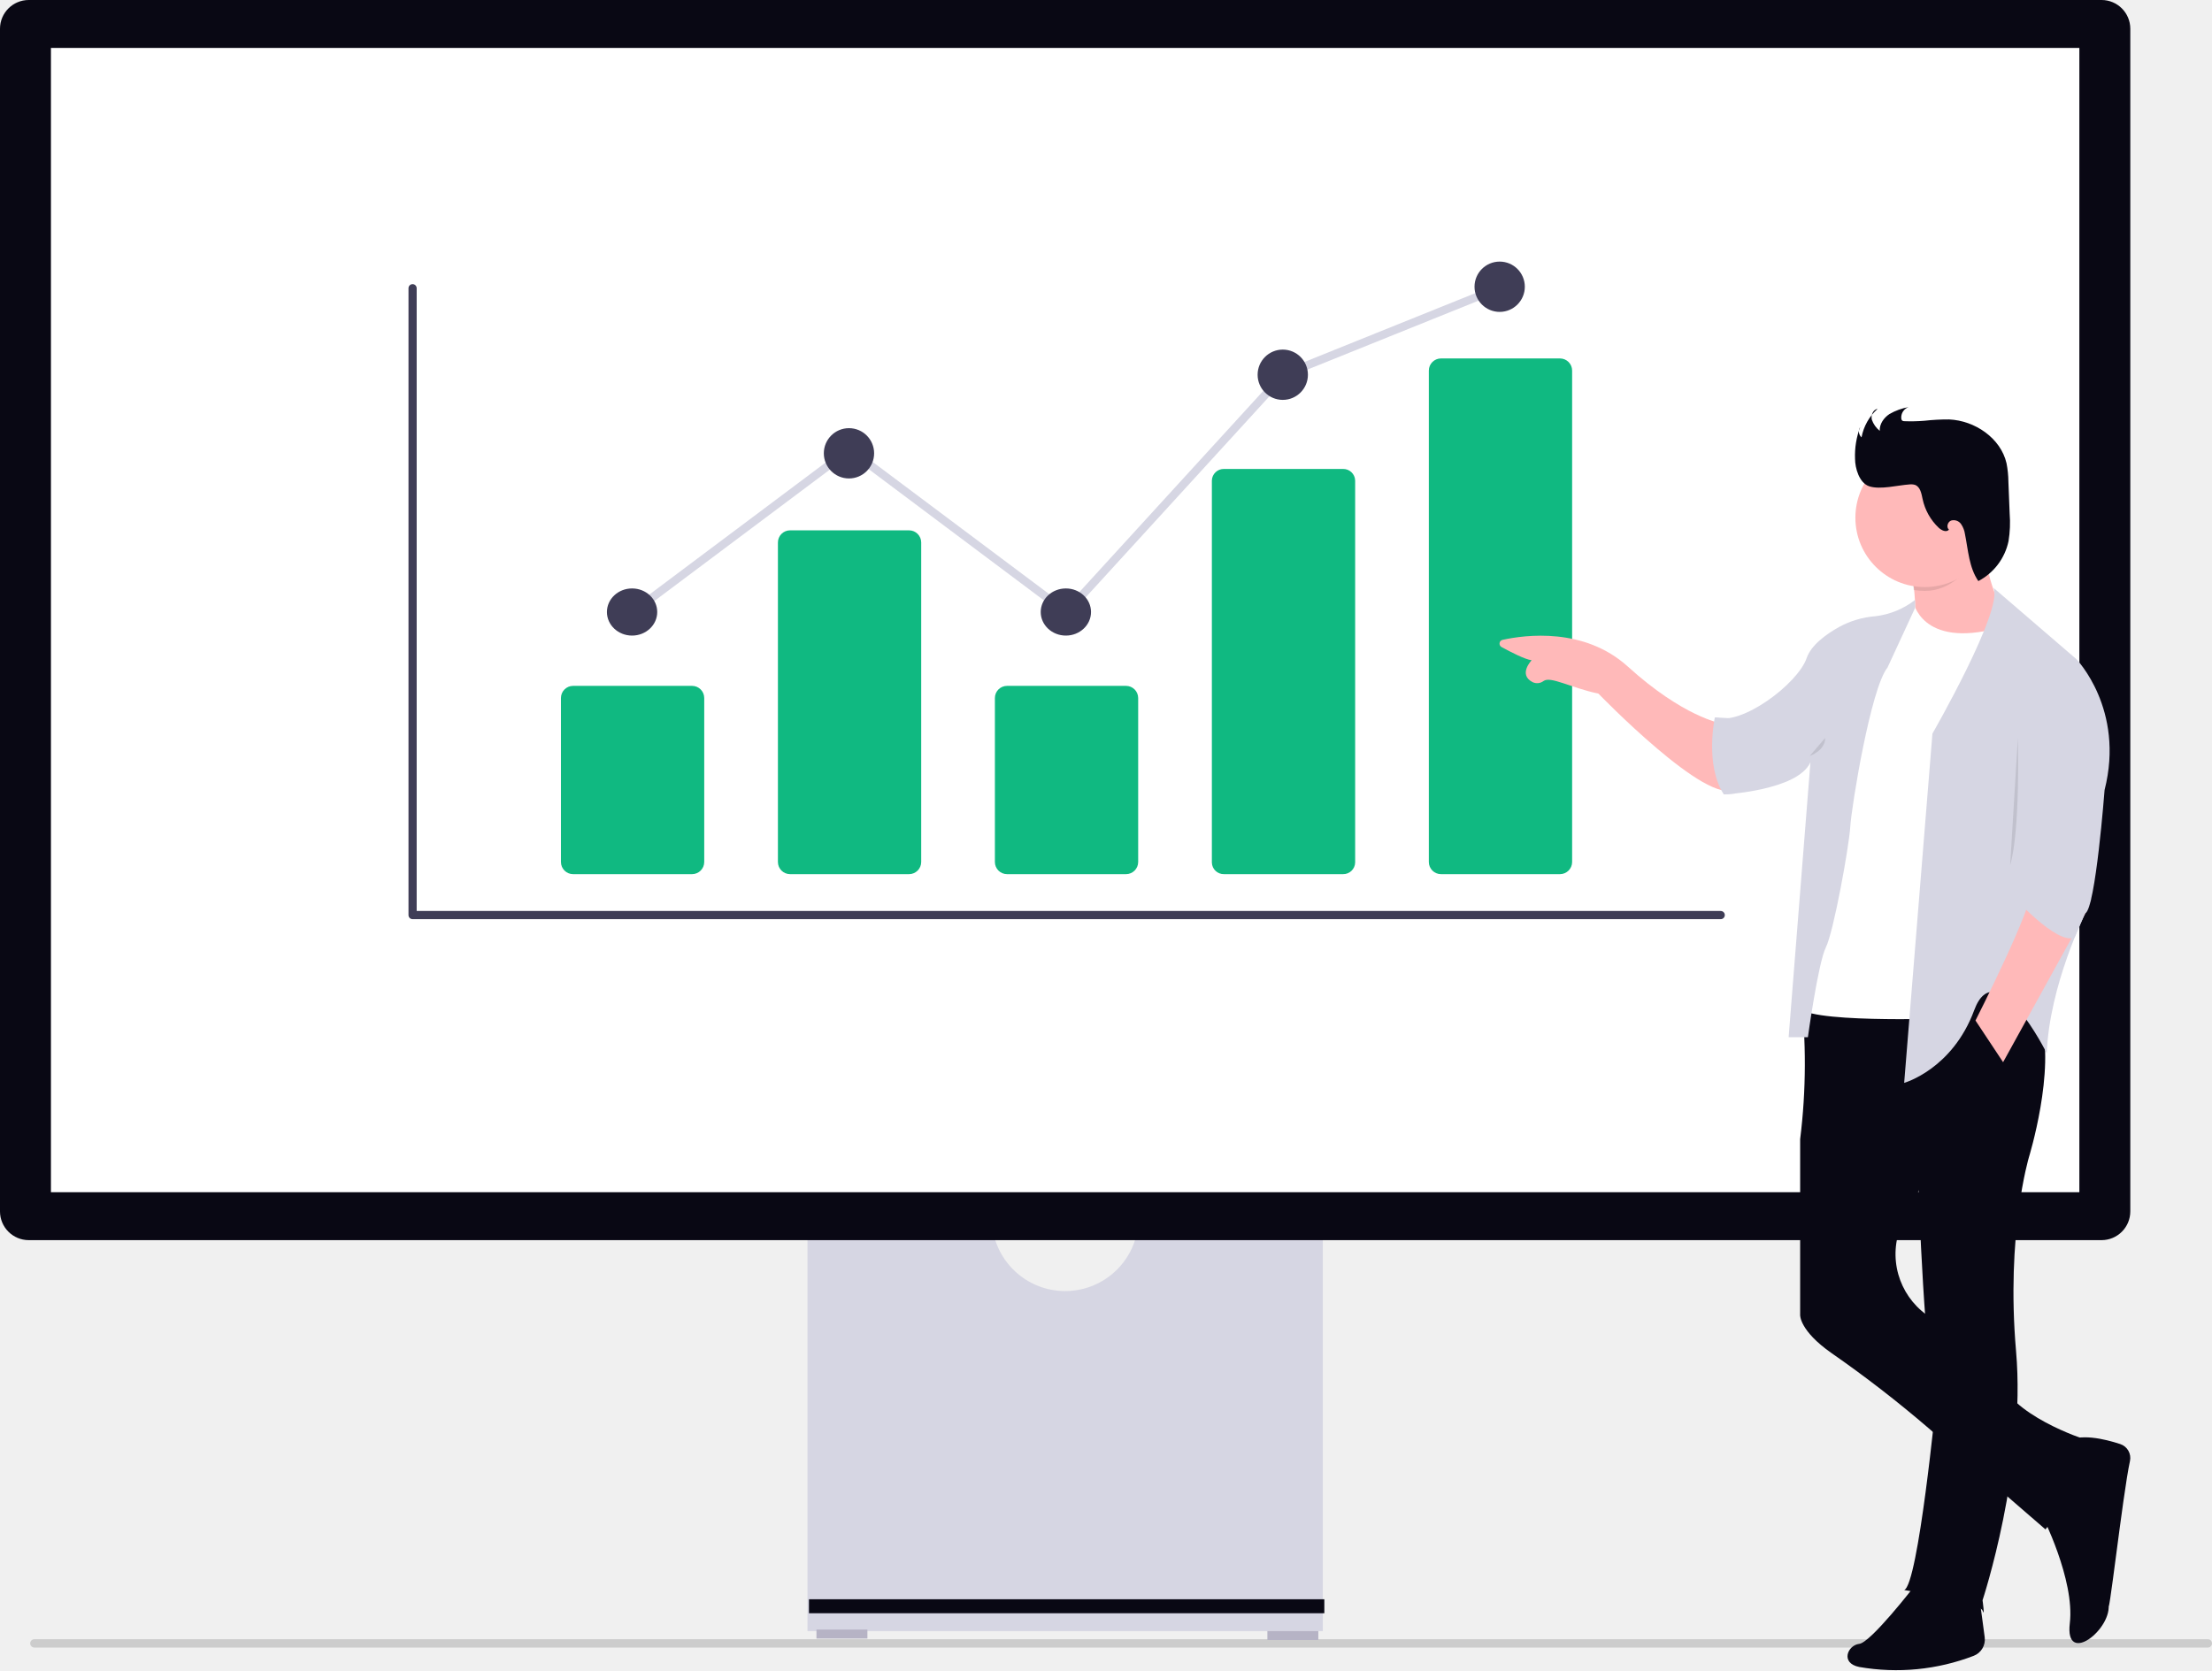
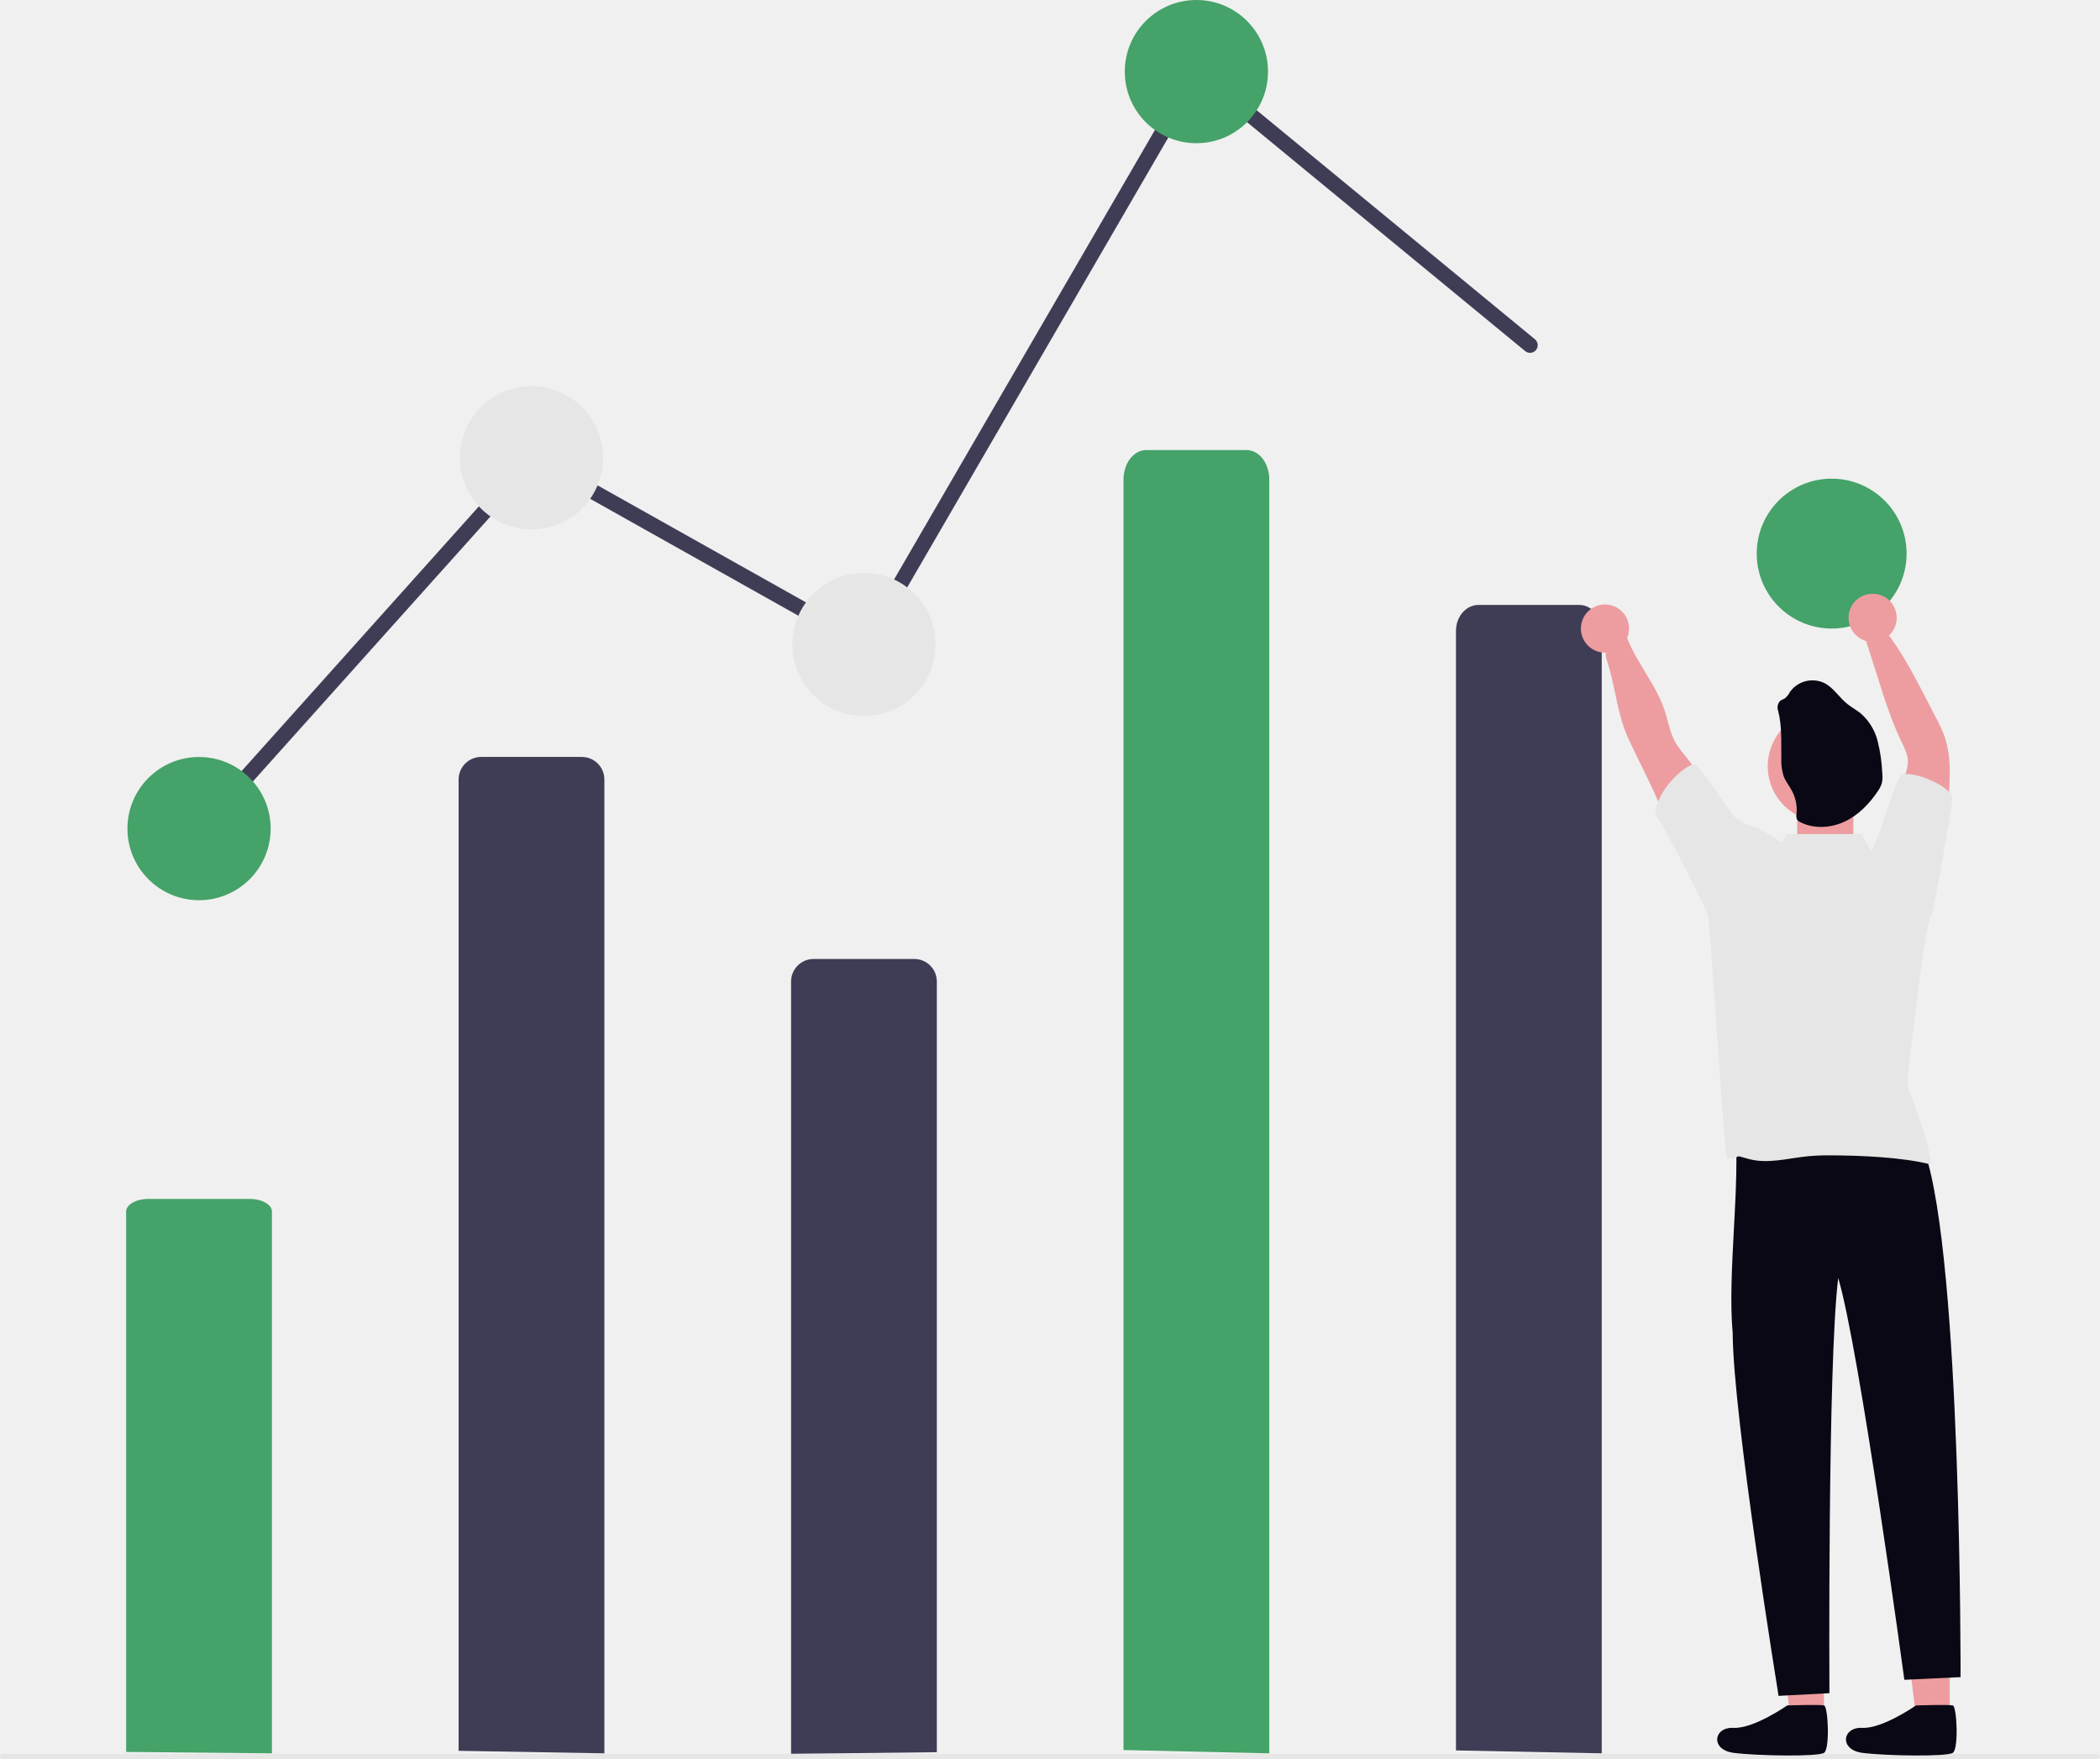
- <svg xmlns="http://www.w3.org/2000/svg" width="880.182" height="664.736" viewBox="0 0 880.182 664.736" role="img" artist="Katerina Limpitsouni" source="https://undraw.co/">
-   <g id="Group_103" data-name="Group 103" transform="translate(-551 -324.713)">
-     <path id="Path_782-389" data-name="Path 782" d="M15.18,488.859a1.7,1.7,0,0,0,1.734,1.669H881.621a1.67,1.67,0,1,0,0-3.337H16.914A1.7,1.7,0,0,0,15.18,488.859Z" transform="translate(547.826 489.929)" fill="#ccc" />
-     <path id="Path_783-390" data-name="Path 783" d="M360.492,370.945a29.205,29.205,0,0,1-57.628,0H229.146V530.7H434.209V370.945H360.492Z" transform="translate(643.158 443.177)" fill="#d6d6e3" />
-     <rect id="Rectangle_253" data-name="Rectangle 253" width="20.268" height="3.577" transform="translate(875.882 973.285)" fill="#b6b3c5" />
-     <rect id="Rectangle_254" data-name="Rectangle 254" width="20.268" height="3.577" transform="translate(1055.311 973.88)" fill="#b6b3c5" />
-     <rect id="Rectangle_255" data-name="Rectangle 255" width="205.064" height="5.561" transform="translate(872.902 961.224)" fill="#090814" />
-     <path id="Path_784-391" data-name="Path 784" d="M836.241,515.493H11.432A11.445,11.445,0,0,1,0,504.061V33.344A11.445,11.445,0,0,1,11.432,21.911H836.241a11.445,11.445,0,0,1,11.432,11.432V504.061a11.446,11.446,0,0,1-11.432,11.432Z" transform="translate(551 302.802)" fill="#090814" />
-     <rect id="Rectangle_256" data-name="Rectangle 256" width="807.138" height="455.431" transform="translate(571.266 343.789)" fill="#fff" />
-     <g id="Group_101" data-name="Group 101" transform="translate(713.544 428.829)">
-       <path id="Path_1631-392" data-name="Path 1631" d="M329.256,249.686l-86.542-64.821L157.355,248.8l-1.955-2.606,87.314-65.4,86.131,64.513,85.589-93.664.344-.14,86.337-34.785,1.218,3.022L416.34,154.387Z" transform="translate(-67.207 -107.955)" fill="#d6d6e3" />
-       <path id="Path_1625-393" data-name="Path 1625" d="M841.882,590.59H321.361a1.629,1.629,0,0,1-1.629-1.629V339.476a1.629,1.629,0,0,1,3.258,0V587.332H841.882a1.629,1.629,0,1,1,0,3.258Z" transform="translate(-319.732 -328.874)" fill="#3f3d56" />
-       <path id="Path_1626-394" data-name="Path 1626" d="M409.151,510.934H361.807a4.841,4.841,0,0,1-4.836-4.835V440.835A4.841,4.841,0,0,1,361.807,436h47.343a4.841,4.841,0,0,1,4.836,4.835V506.1A4.841,4.841,0,0,1,409.151,510.934Z" transform="translate(-296.308 -267.137)" fill="#10b981" />
-       <path id="Path_1627-395" data-name="Path 1627" d="M462.151,534.835H414.807A4.841,4.841,0,0,1,409.971,530V402.835A4.841,4.841,0,0,1,414.807,398h47.343a4.841,4.841,0,0,1,4.836,4.835V530a4.841,4.841,0,0,1-4.836,4.835Z" transform="translate(-262.971 -291.039)" fill="#10b981" />
-       <path id="Path_1628-396" data-name="Path 1628" d="M515.151,510.934H467.807a4.841,4.841,0,0,1-4.836-4.835V440.835A4.841,4.841,0,0,1,467.807,436h47.343a4.841,4.841,0,0,1,4.836,4.835V506.1A4.841,4.841,0,0,1,515.151,510.934Z" transform="translate(-229.635 -267.137)" fill="#10b981" />
-       <path id="Path_1629-397" data-name="Path 1629" d="M568.151,544.271H520.807a4.735,4.735,0,0,1-4.836-4.616V387.617A4.735,4.735,0,0,1,520.807,383h47.343a4.735,4.735,0,0,1,4.836,4.616V539.654A4.735,4.735,0,0,1,568.151,544.271Z" transform="translate(-196.299 -300.474)" fill="#10b981" />
-       <path id="Path_1630-398" data-name="Path 1630" d="M621.151,561.253H573.807a4.841,4.841,0,0,1-4.836-4.835V360.835A4.841,4.841,0,0,1,573.807,356h47.343a4.841,4.841,0,0,1,4.836,4.835V556.418a4.841,4.841,0,0,1-4.836,4.835Z" transform="translate(-162.962 -317.456)" fill="#10b981" />
-       <ellipse id="Ellipse_336" data-name="Ellipse 336" cx="10.007" cy="9.381" rx="10.007" ry="9.381" transform="translate(78.959 130.086)" fill="#3f3d56" />
-       <circle id="Ellipse_337" data-name="Ellipse 337" cx="10.007" cy="10.007" r="10.007" transform="translate(165.266 66.294)" fill="#3f3d56" />
-       <ellipse id="Ellipse_338" data-name="Ellipse 338" cx="10.007" cy="9.381" rx="10.007" ry="9.381" transform="translate(251.573 130.086)" fill="#3f3d56" />
-       <circle id="Ellipse_339" data-name="Ellipse 339" cx="10.007" cy="10.007" r="10.007" transform="translate(337.88 35.023)" fill="#3f3d56" />
-       <ellipse id="Ellipse_340" data-name="Ellipse 340" cx="10.007" cy="10.009" rx="10.007" ry="10.009" transform="translate(424.187 0)" fill="#3f3d56" />
-     </g>
-     <g id="Group_102" data-name="Group 102" transform="translate(1147.675 486.741)">
-       <path id="Path_1647-399" data-name="Path 1647" d="M852.789,302.971s-14.822-2.556-36.8-22.489c-17.389-15.766-40.844-12.666-49.888-10.678a1.544,1.544,0,0,0-.411,2.867c3.655,2,9.322,4.922,11.978,5.255,0,0-5.478,5.667.344,8.7a4.189,4.189,0,0,0,4.378-.422c2.8-2.044,10.578,2.6,21.855,5.011,0,0,43.955,45.488,54.177,37.777Z" transform="translate(-764.883 -177.174)" fill="#ffb9b9" />
-       <path id="Path_1648-400" data-name="Path 1648" d="M912.11,246.027s4.089,17.377,0,29.644l18.4,2.555,16.355-8.178V259.316s-7.667-16.355-5.622-35.266Z" transform="translate(-748.527 -182.073)" fill="#ffb9b9" />
-       <path id="Path_1649-401" data-name="Path 1649" d="M959,585.888s13.333,26.066,11.244,43.444,17.377,2.044,15.333-8.178c-.433,12.374,5.722-43.333,8.6-56.377a5.822,5.822,0,0,0-3.866-6.789c-6.145-2.022-16.433-4.5-21.6-.711C961.078,562.888,959,585.888,959,585.888Z" transform="translate(-743.318 -145.273)" fill="#090814" />
-       <path id="Path_1650-402" data-name="Path 1650" d="M916.154,608.743s-17.378,22.488-21.977,23-7.667,7.667,0,9.2a85.931,85.931,0,0,0,45.555-4.444,6.956,6.956,0,0,0,4.367-7.4l-2.933-21.889Z" transform="translate(-751.037 -139.507)" fill="#090814" />
-       <path id="Path_1651-403" data-name="Path 1651" d="M889.417,393.78,872.75,396a243.914,243.914,0,0,1-.2,58.588v70s-.322,6.167,12.478,15.133a478.531,478.531,0,0,1,38.755,30L970.16,609.9s18.4-22.489,15.844-35.777c0,0-30.666-9.711-34.755-25.555-2.344-9.067-14.233-16.666-23.966-21.444A29.8,29.8,0,0,1,911.338,493.3a26.08,26.08,0,0,1,2.611-6.567c8.178-14.311,19.933-46.51,19.933-46.51l-22.488-42.866Z" transform="translate(-752.923 -163.218)" fill="#090814" />
-       <path id="Path_1653-404" data-name="Path 1653" d="M911.441,634s30.155,5.111,31.177,8.178,0-4.089,0-4.089S960,585.447,955.951,538.947s5.111-77.177,5.111-77.177,10.733-34.755,4.6-54.688-70.532-11.244-70.532-11.244,22.489,52.644,21.978,77.688c0,0,2.555,75.643,7.155,84.332C924.218,557.814,917.063,631.924,911.441,634Z" transform="translate(-750.412 -163.198)" fill="#090814" />
-       <path id="Path_1654-405" data-name="Path 1654" d="M917.544,255.79s3.067,18.889,33.733,10.733l-20.4,155.364s-59.288,2.044-58.777-5.111l12.222-94.032Z" transform="translate(-752.972 -178.547)" fill="#fff" />
-       <path id="Path_1657-406" data-name="Path 1657" d="M921.667,255.33a31.633,31.633,0,0,1-15.789,6.5,35.921,35.921,0,0,0-14.511,4.311c-5.255,2.944-11.111,7.222-12.889,12.433-3.578,10.222-26.066,27.088-36.288,23.511l3.578,30.666s29.133-1.533,34.244-12.778L871.334,429.4H879s4.089-29.644,7.155-35.777,9.2-39.866,9.711-48.044,8.178-55.2,14.822-63.332l10.989-23.766Z" transform="translate(-756.294 -178.599)" fill="#d6d6e3" />
-       <path id="Path_1658-407" data-name="Path 1658" d="M939.965,238.974c-.667-4.844.667-7.867,1.278-13.544L912.11,247.407s.7,2.967,1.233,7.311a27.779,27.779,0,0,0,4.444.356C927.9,255.074,935.176,247.174,939.965,238.974Z" transform="translate(-748.527 -181.92)" opacity="0.1" />
-       <circle id="Ellipse_347" data-name="Ellipse 347" cx="27.6" cy="27.6" r="27.6" transform="translate(141.606 16.432)" fill="#ffb9b9" />
-       <path id="Path_1660-408" data-name="Path 1660" d="M890.521,201.6a32.24,32.24,0,0,1,2.051-12.6,3.148,3.148,0,0,0,.533,4.1,20.183,20.183,0,0,1,6.4-11.342c-1.815.3-2.748,2.543-2.3,4.328a9.844,9.844,0,0,0,3.148,4.43c-.154-2.7,1.631-5.22,3.887-6.7a23.32,23.32,0,0,1,7.589-2.748,4.4,4.4,0,0,0-2.913,4.512,1.261,1.261,0,0,0,.379.872,1.446,1.446,0,0,0,.862.226,66.027,66.027,0,0,0,7.968-.174,83.565,83.565,0,0,1,9.814-.523c10.255.431,20.562,7.435,22.859,17.434a40.077,40.077,0,0,1,.749,7.363l.5,12.624a46.147,46.147,0,0,1-.451,11.034,23.382,23.382,0,0,1-12.009,15.875c-3.7-5.363-4.03-12.255-5.312-18.644a9.435,9.435,0,0,0-1.6-4.1,3.6,3.6,0,0,0-3.948-1.333c-1.385.554-1.979,2.666-.831,3.61-1.026,1.21-2.943.308-4.1-.769a22.028,22.028,0,0,1-6.389-11.414c-.461-2.195-.923-4.9-3.077-5.651a5.722,5.722,0,0,0-2.276-.154c-4.492.308-11.517,2.164-15.865.738C892.2,211.282,890.521,205.385,890.521,201.6Z" transform="translate(-749.054 -181.07)" fill="#090814" />
-       <path id="Path_1662-409" data-name="Path 1662" d="M842.109,297.42s-4.089,18.889,3.578,30.666l4.344-.356-2.367-30Z" transform="translate(-756.424 -173.923)" fill="#d6d6e3" />
-       <path id="Path_1664-410" data-name="Path 1664" d="M945.333,251,978.3,279.366S997.721,299.3,989.543,331.5c0,0-3.578,47.022-7.667,49.066,0,0-14.311,28.622-15.333,55.71,0,0-20.189-40.633-28.888-17.122S909.8,448.041,909.8,448.041l11.244-139.009S949.422,259.644,945.333,251Z" transform="translate(-748.783 -179.08)" fill="#d6d6e3" />
-       <path id="Path_1665-411" data-name="Path 1665" d="M957.573,358.931s8.178-5.622,21.466,9.711L946.329,427.93,935.34,411.341S958.6,365.575,957.573,358.931Z" transform="translate(-745.946 -167.201)" fill="#ffb9b9" />
-       <path id="Path_1667-412" data-name="Path 1667" d="M948.22,361.769s18.089,20.311,25.144,17.055l6.533-15.211L955.375,353.08Z" transform="translate(-744.515 -167.739)" fill="#d6d6e3" />
-       <path id="Path_1670-413" data-name="Path 1670" d="M950.827,304.78s1.022,36.8-3.067,50.6" transform="translate(-744.566 -173.105)" opacity="0.1" />
-       <path id="Path_1671-414" data-name="Path 1671" d="M876,311.935s6.133-2.044,6.133-7.155" transform="translate(-752.539 -173.105)" opacity="0.1" />
-     </g>
+ <svg xmlns="http://www.w3.org/2000/svg" width="800" height="670.071" viewBox="0 0 800 670.071" role="img" artist="Katerina Limpitsouni" source="https://undraw.co/">
+   <g transform="translate(-646 -172)">
+     <path d="M0,7H21.411V32.489H0Z" transform="translate(1330.645 467.279)" fill="#ed9da0" />
+     <path d="M756.348,675.48h-12.5L737.9,627.268H756.35Z" transform="translate(632.405 153.149)" fill="#ed9da0" />
+     <path d="M709.348,675.48h-12.5L690.9,627.268H709.35Z" transform="translate(631.486 153.149)" fill="#ed9da0" />
+     <path d="M368.748,780.692V410.673a8.593,8.593,0,0,1,8.593-8.593h38.345a8.593,8.593,0,0,1,8.593,8.593h0V781.656Z" transform="translate(451.961 58.271)" fill="#3f3d56" />
+     <path d="M498.748,783.888V489.673a8.593,8.593,0,0,1,8.593-8.593h38.345a8.593,8.593,0,0,1,8.593,8.593h0V783.254Z" transform="translate(448.61 56.234)" fill="#3f3d56" />
+     <path d="M267.67,425.274a2.922,2.922,0,0,1-2.175-4.874L393.707,277.393l126.18,70.855,126.93-218.711L776.124,235.966a2.923,2.923,0,0,1-3.715,4.513L648.418,138.425,522.05,356.166,394.931,284.784,269.847,424.3A2.915,2.915,0,0,1,267.67,425.274Z" transform="translate(454.642 65.296)" fill="#3f3d56" />
+     <circle cx="27.278" cy="27.278" r="27.278" transform="translate(694.547 460.37)" fill="#45a268" />
+     <circle cx="27.278" cy="27.278" r="27.278" transform="translate(821.196 319.108)" fill="#e6e6e6" />
+     <circle cx="27.278" cy="27.278" r="27.278" transform="translate(947.845 390.226)" fill="#e6e6e6" />
+     <circle cx="27.278" cy="27.278" r="27.278" transform="translate(1074.494 172)" fill="#45a268" />
+     <ellipse cx="28.547" cy="28.547" rx="28.547" ry="28.547" transform="translate(1315.227 354.343)" fill="#45a268" />
+     <path d="M898,560.825c10.685,1.287,38.008-8.46,39.489,6.368,14.063,41.4,13.646,200.093,13.646,200.093l-21.411,1.02s-17.109-126.092-25.2-153.068c-4.06,32.788-3.348,158.166-3.348,158.166l-19.371,1.019s-17.376-106.764-17.475-138.1c-2.112-22.954,3.068-56.968.851-79.158A84.843,84.843,0,0,0,898,560.825Z" transform="translate(441.747 43.604)" fill="#090814" />
+     <path d="M758.748,779.008V352.538c0-5.469,3.847-9.9,8.593-9.9h38.345c4.745,0,8.593,4.434,8.593,9.9V780.124Z" transform="translate(441.908 59.803)" fill="#3f3d56" />
+     <path d="M862.574,444.408a133.211,133.211,0,0,0-15.609-24.642,39.07,39.07,0,0,1-3.466-4.731c-2.192-3.8-2.845-8.269-4.231-12.428-3.874-11.664-13.54-21.033-15.895-33.095-.857-4.384-8.091,8.358-6.189,13.794,3.4,9.839,3.833,20.258,8.156,29.761s9.4,18.617,13.132,28.333c2.121,5.516,3.813,11.215,6.923,16.313s7.963,9.37,13.825,10.134a34.1,34.1,0,0,1,1.662-10.889C862.156,452.942,864.42,448.211,862.574,444.408Z" transform="translate(440.83 39.919)" fill="#ed9da0" />
+     <path d="M924.832,450.936a56.339,56.339,0,0,1,3.314-21.186c.938-2.6,2.039-5.241,1.947-8-.133-2.569-1.356-4.924-2.467-7.249-3.834-8-6.525-16.486-9.176-24.948l-5.1-15.956c-1.662-1.219,8.044-1.641,10.114,1.224,6.77,9.4,11.9,20.2,17.261,30.464a51.565,51.565,0,0,1,3.487,7.636,42,42,0,0,1,1.835,13.193c0,8.35-1.1,16.67-2.243,24.948-.724,5.19-1.672,10.838-5.6,14.274C934.13,460.112,930.031,455.014,924.832,450.936Z" transform="translate(442.712 39.997)" fill="#ed9da0" />
+     <ellipse cx="21.156" cy="21.156" rx="21.156" ry="21.156" transform="translate(1319.432 442.75)" fill="#ed9da0" />
+     <path d="M881.3,400.1a3.673,3.673,0,0,1,.774-3.8c.528-.416,1.23-.572,1.8-.969a7.751,7.751,0,0,0,1.937-2.45,10.517,10.517,0,0,1,13.161-3.341c3.5,1.83,5.607,5.494,8.716,7.961,1.579,1.278,3.409,2.227,5,3.506a20.54,20.54,0,0,1,6.479,10.479,59.459,59.459,0,0,1,1.8,12.362,11.114,11.114,0,0,1-.145,3.758,10.52,10.52,0,0,1-1.423,2.905c-3.2,4.842-7.409,9.239-12.687,11.738s-11.7,2.905-16.9.291a2.9,2.9,0,0,1-1.3-1.036,3.73,3.73,0,0,1-.2-2.237,15.313,15.313,0,0,0-1.685-8.571c-.969-1.937-2.422-3.6-3.2-5.607a19.535,19.535,0,0,1-.911-6.953C882.418,412.045,882.832,405.973,881.3,400.1Z" transform="translate(442.085 42.695)" fill="#090814" />
+     <path d="M238.747,785.574V579.681c0-2.64,3.847-4.781,8.593-4.781h38.345c4.745,0,8.593,2.143,8.593,4.781v206.43Z" transform="translate(455.312 53.816)" fill="#45a268" />
+     <path d="M988.443,793.849H190.39a.974.974,0,0,1,0-1.948H988.442a.974.974,0,0,1,0,1.948Z" transform="translate(456.584 48.222)" fill="#e6e6e6" />
+     <path d="M628.747,777.3V293.338c0-6.207,3.847-11.239,8.593-11.239h38.345c4.745,0,8.593,5.032,8.593,11.239V778.564Z" transform="translate(445.259 61.363)" fill="#45a268" />
+     <ellipse cx="9.176" cy="9.176" rx="9.176" ry="9.176" transform="translate(1248.247 402.263)" fill="#ed9da0" />
+     <ellipse cx="9.176" cy="9.176" rx="9.176" ry="9.176" transform="translate(1350.202 398.185)" fill="#ed9da0" />
+     <path d="M940.482,479.982c.9-.819,8.195-43.508,8.152-44.47-.113-5.259-16.16-11.266-19.371-9.176-3.03,1.972-8.306,24.6-11.7,28.716l-3.592-6.286H885.422l-1.73,3.213c-3.746-2.257-7.115-4.337-8.317-5.026a5.4,5.4,0,0,0-1.337-.658,20.707,20.707,0,0,1-8.156-3.834c-2.345-1.8-13.228-20.7-16.144-20.2-3.293.551-14.4,10.155-14.274,19.371,1.4-.03,19.589,36.344,19.845,37.7,1.4,5.73,6.009,89.292,7.5,93.187,6.857-.663,1.444-1.845,8.081,0,7.147,1.988,14.692-.163,22.063-.958a84.746,84.746,0,0,1,9.237-.408c11.215.051,27.222.673,38.08,3.456.061-7.116-6.189-22.512-8.5-29.23a19.623,19.623,0,0,1,.031-6.056C932.091,536.863,938.061,482.7,940.482,479.982Z" transform="translate(441.194 40.966)" fill="#e6e6e6" />
+     <path d="M737.486,730.628s-12.794,8.933-20.48,8.549-8.839,8.361,0,9.514,32.194,1.537,34.5,0,1.537-17.678,0-18.062S737.486,730.628,737.486,730.628Z" transform="translate(589.372 91.041)" fill="#090814" />
+     <path d="M737.486,730.628s-12.794,8.933-20.48,8.549-8.839,8.361,0,9.514,32.194,1.537,34.5,0,1.537-17.678,0-18.062S737.486,730.628,737.486,730.628Z" transform="translate(638.426 91.041)" fill="#090814" />
  </g>
</svg>
